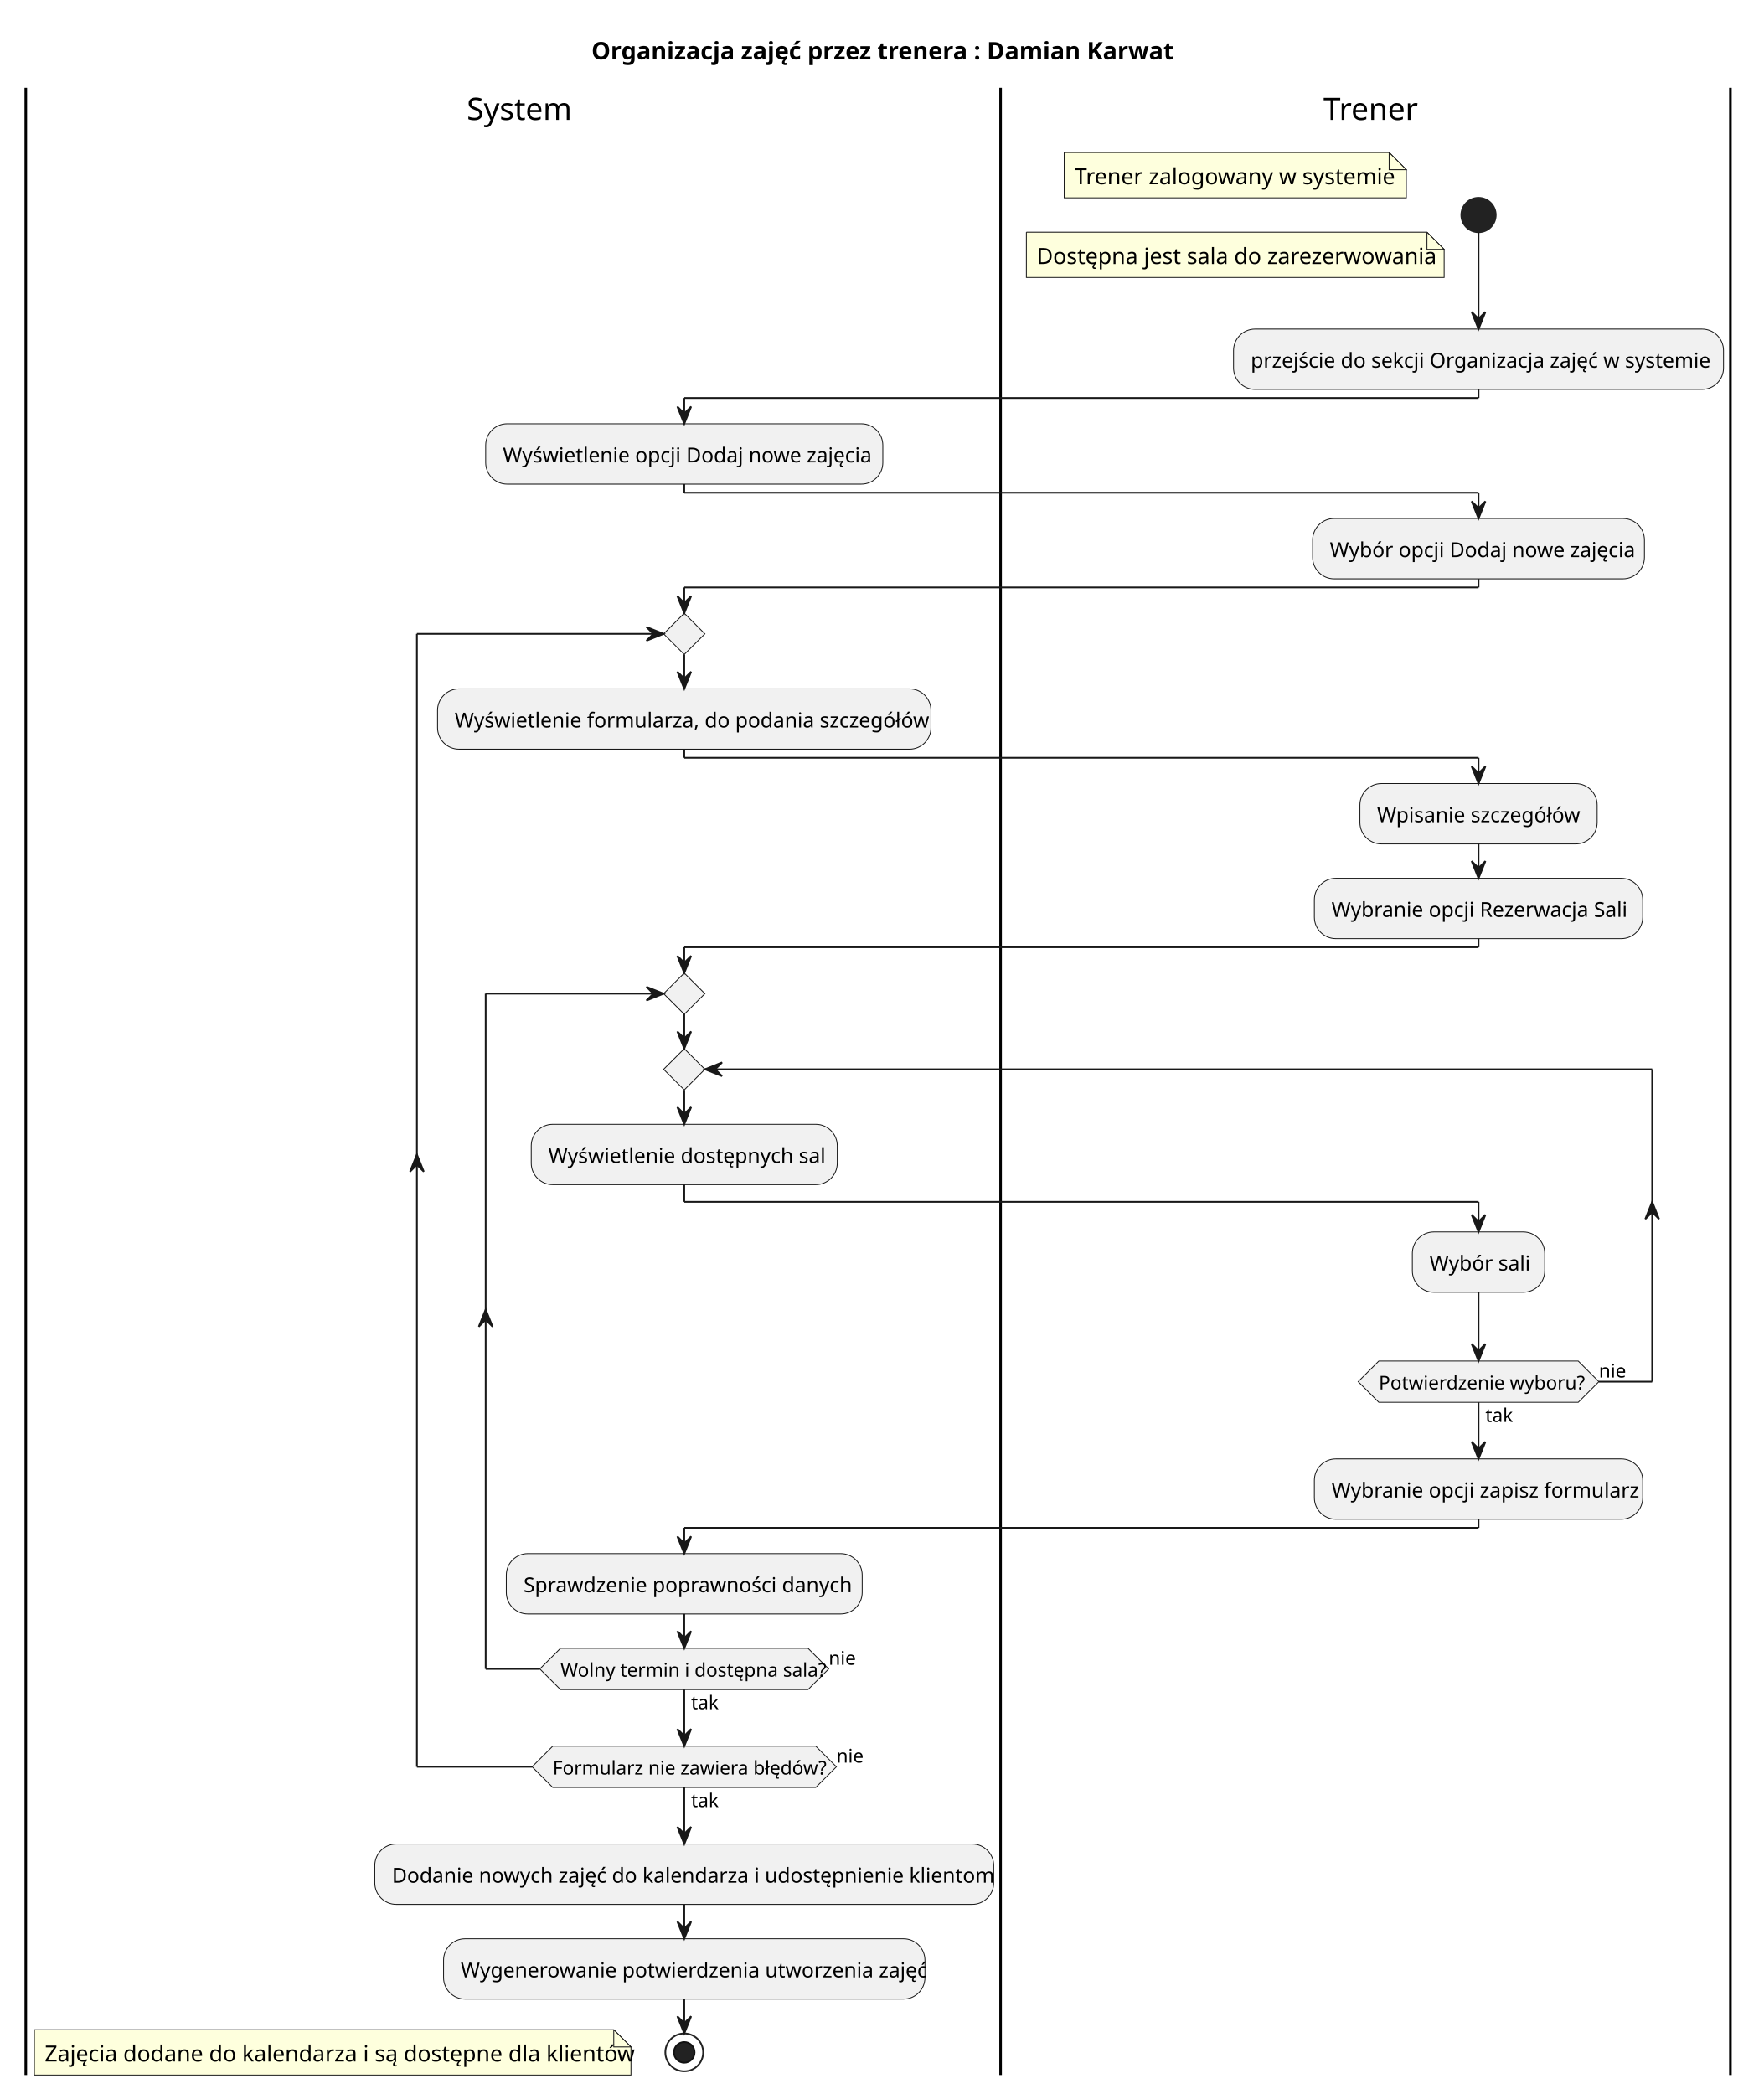
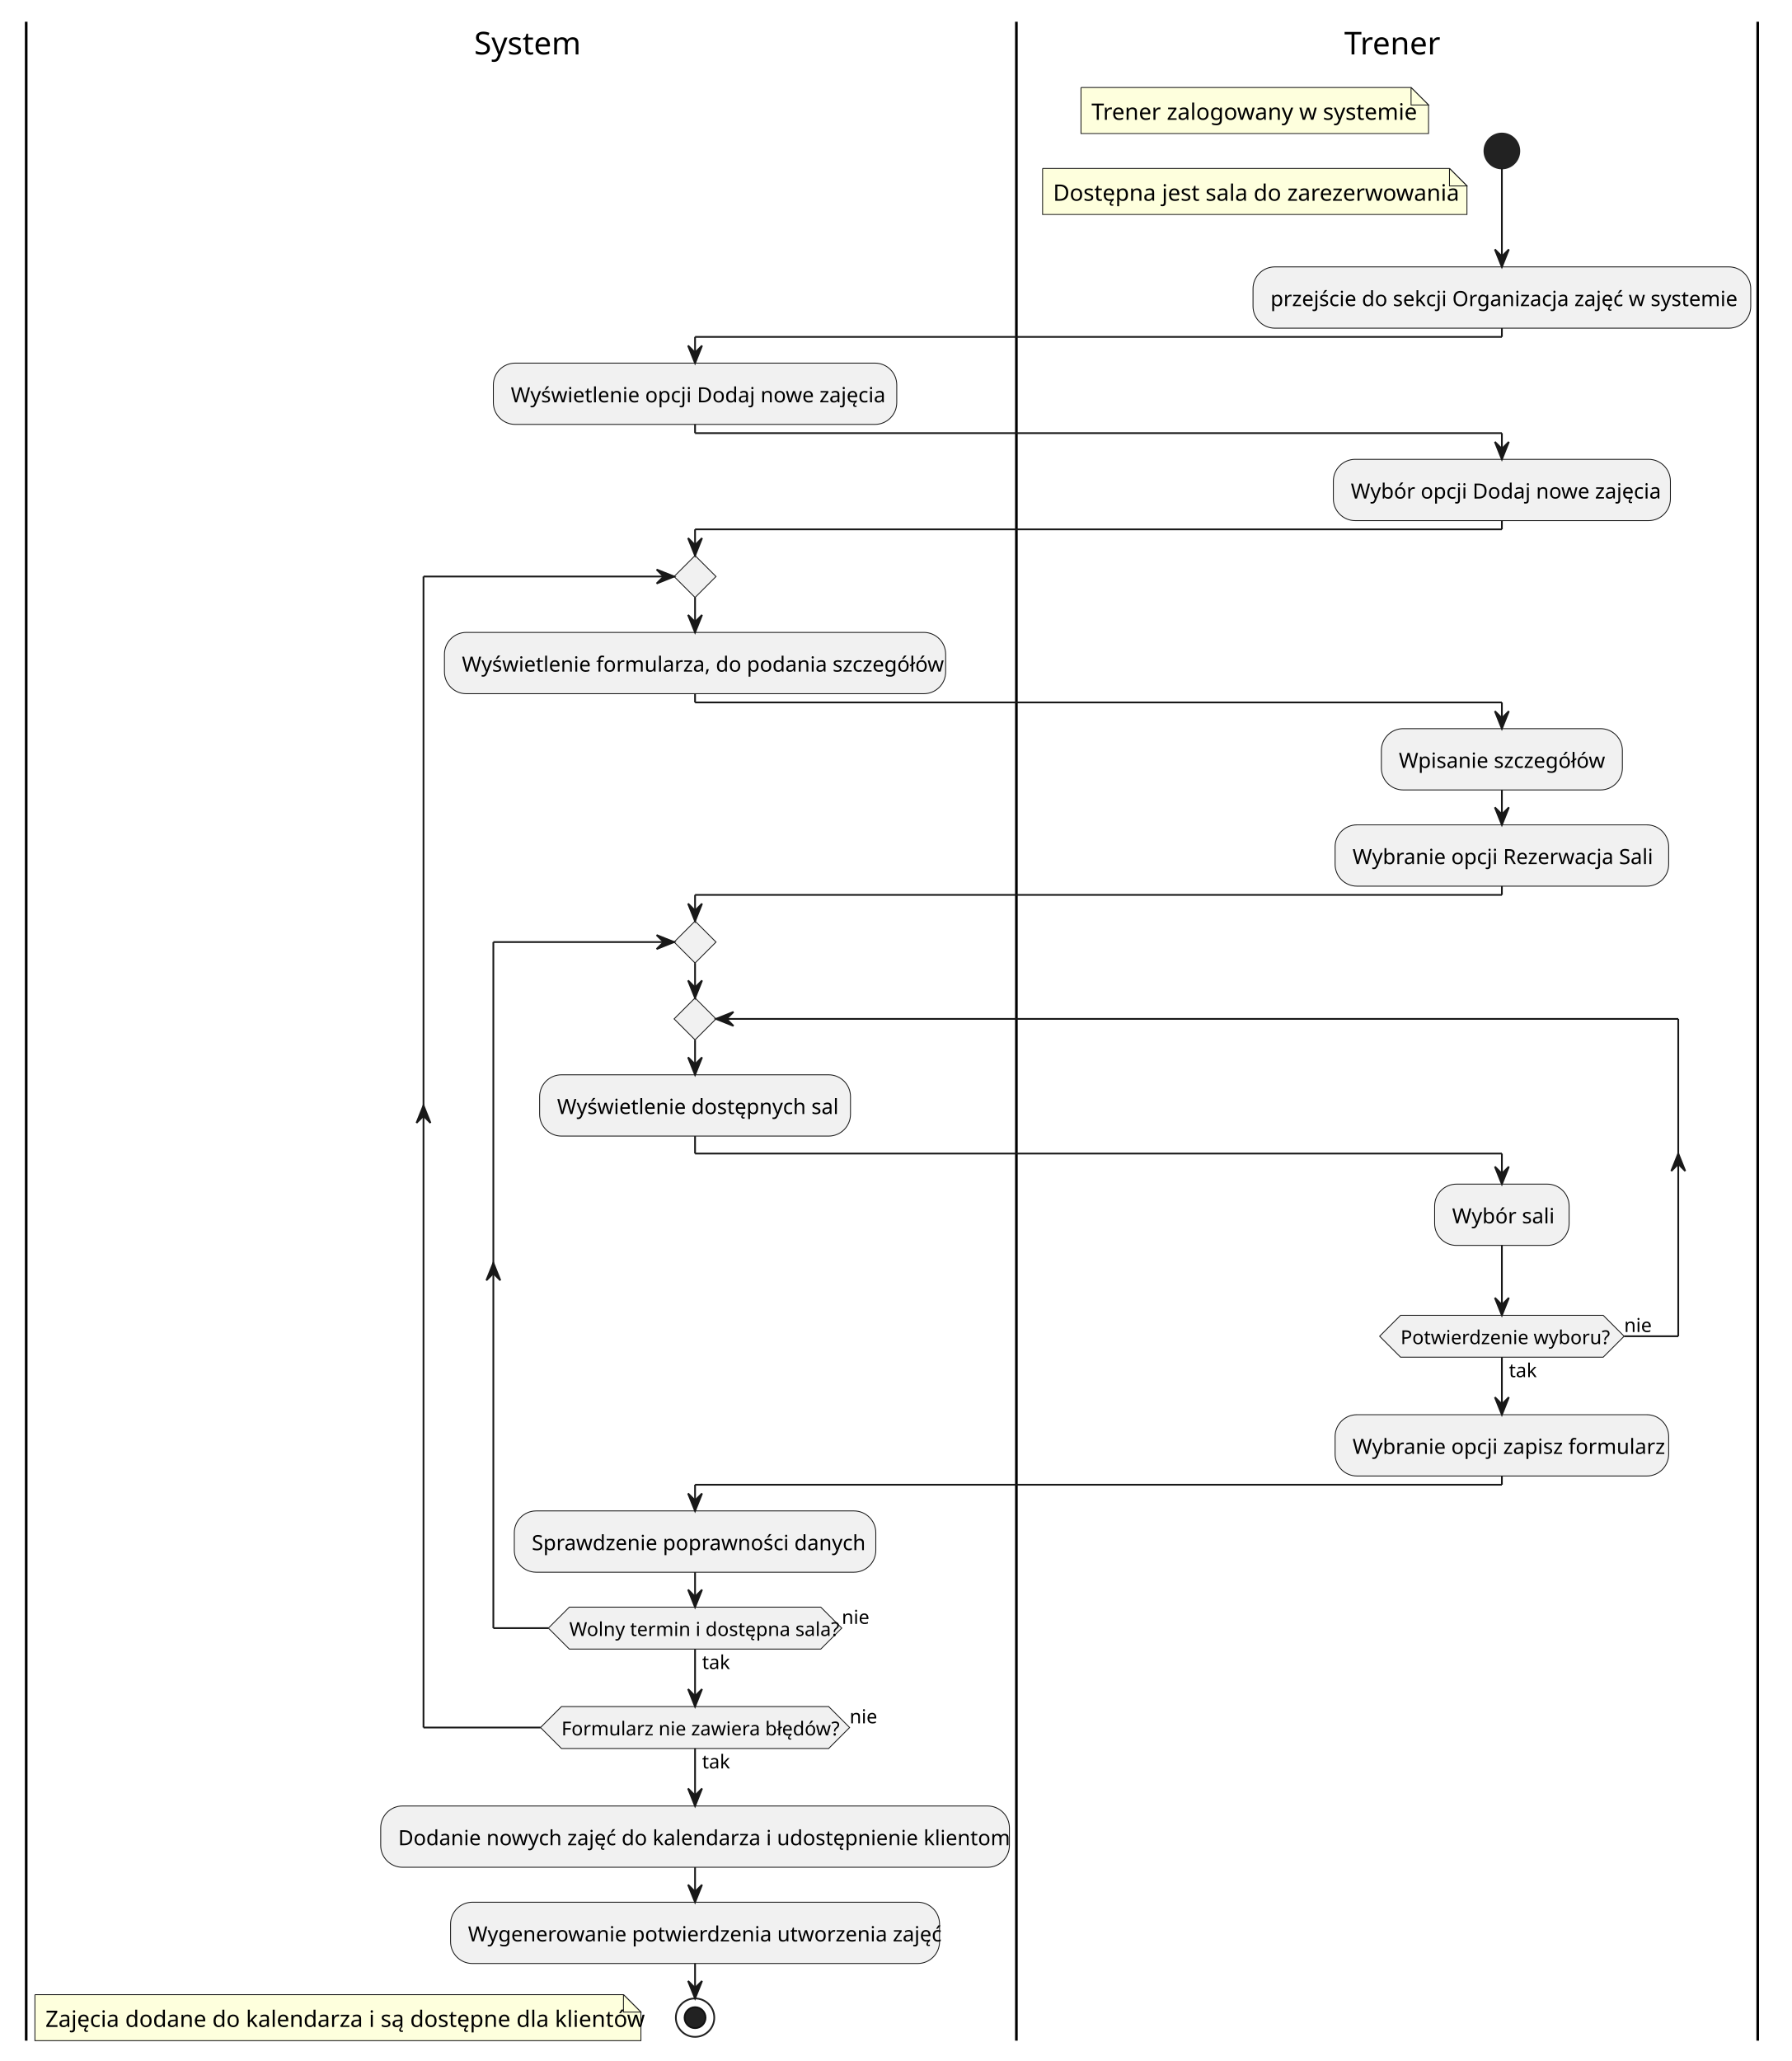
- <svg xmlns="http://www.w3.org/2000/svg" contentStyleType="text/css" height="1218px" preserveAspectRatio="none" style="width:1026px;height:1218px;background:#FFFFFF;" version="1.1" viewBox="0 0 1026 1218" width="1026px" zoomAndPan="magnify">
+ <svg xmlns="http://www.w3.org/2000/svg" contentStyleType="text/css" height="1180px" preserveAspectRatio="none" style="width:1026px;height:1180px;background:#FFFFFF;" version="1.1" viewBox="0 0 1026 1180" width="1026px" zoomAndPan="magnify">
  <defs />
  <g>
-     <text fill="#000000" font-family="sans-serif" font-size="14" font-weight="bold" lengthAdjust="spacing" textLength="335" x="344" y="34.533">Organizacja zajęć przez trenera : Damian Karwat</text>
-     <rect fill="none" height="22.641" style="stroke:none;stroke-width:1.0;" width="993" x="15" y="51.065" />
-     <rect fill="#F1F1F1" height="35.094" rx="12.5" ry="12.5" style="stroke:#181818;stroke-width:0.5;" width="231" x="282.5" y="246.502" />
-     <text fill="#000000" font-family="sans-serif" font-size="12" lengthAdjust="spacing" textLength="211" x="292.5" y="268.959">Wyświetlenie opcji Dodaj nowe zajęcia</text>
-     <rect fill="#F1F1F1" height="35.094" rx="12.5" ry="12.5" style="stroke:#181818;stroke-width:0.5;" width="287" x="254.5" y="400.69" />
-     <text fill="#000000" font-family="sans-serif" font-size="12" lengthAdjust="spacing" textLength="267" x="264.5" y="423.147">Wyświetlenie formularza, do podania szczegółów</text>
-     <rect fill="#F1F1F1" height="35.094" rx="12.5" ry="12.5" style="stroke:#181818;stroke-width:0.5;" width="178" x="309" y="653.971" />
-     <text fill="#000000" font-family="sans-serif" font-size="12" lengthAdjust="spacing" textLength="158" x="319" y="676.428">Wyświetlenie dostępnych sal</text>
-     <polygon fill="#F1F1F1" points="398,609.971,410,621.971,398,633.971,386,621.971,398,609.971" style="stroke:#181818;stroke-width:0.5;" />
-     <rect fill="#F1F1F1" height="35.094" rx="12.5" ry="12.5" style="stroke:#181818;stroke-width:0.5;" width="207" x="294.5" y="903.671" />
-     <text fill="#000000" font-family="sans-serif" font-size="12" lengthAdjust="spacing" textLength="187" x="304.5" y="926.128">Sprawdzenie poprawności danych</text>
-     <polygon fill="#F1F1F1" points="398,565.971,410,577.971,398,589.971,386,577.971,398,565.971" style="stroke:#181818;stroke-width:0.5;" />
-     <polygon fill="#F1F1F1" points="326,958.765,470,958.765,482,970.765,470,982.765,326,982.765,314,970.765,326,958.765" style="stroke:#181818;stroke-width:0.5;" />
-     <text fill="#000000" font-family="sans-serif" font-size="11" lengthAdjust="spacing" textLength="14" x="402" y="994.184">tak</text>
-     <text fill="#000000" font-family="sans-serif" font-size="11" lengthAdjust="spacing" textLength="144" x="326" y="975.266">Wolny termin i dostępna sala?</text>
-     <text fill="#000000" font-family="sans-serif" font-size="11" lengthAdjust="spacing" textLength="14" x="482" y="968.348">nie</text>
-     <polygon fill="#F1F1F1" points="398,356.69,410,368.69,398,380.69,386,368.69,398,356.69" style="stroke:#181818;stroke-width:0.5;" />
-     <polygon fill="#F1F1F1" points="321.5,1015.684,474.5,1015.684,486.5,1027.684,474.5,1039.684,321.5,1039.684,309.5,1027.684,321.5,1015.684" style="stroke:#181818;stroke-width:0.5;" />
-     <text fill="#000000" font-family="sans-serif" font-size="11" lengthAdjust="spacing" textLength="14" x="402" y="1051.102">tak</text>
-     <text fill="#000000" font-family="sans-serif" font-size="11" lengthAdjust="spacing" textLength="153" x="321.5" y="1032.185">Formularz nie zawiera błędów?</text>
-     <text fill="#000000" font-family="sans-serif" font-size="11" lengthAdjust="spacing" textLength="14" x="486.5" y="1025.267">nie</text>
-     <rect fill="#F1F1F1" height="35.094" rx="12.5" ry="12.5" style="stroke:#181818;stroke-width:0.5;" width="360" x="218" y="1072.602" />
-     <text fill="#000000" font-family="sans-serif" font-size="12" lengthAdjust="spacing" textLength="340" x="228" y="1095.06">Dodanie nowych zajęć do kalendarza i udostępnienie klientom</text>
-     <rect fill="#F1F1F1" height="35.094" rx="12.5" ry="12.5" style="stroke:#181818;stroke-width:0.5;" width="280" x="258" y="1127.696" />
-     <text fill="#000000" font-family="sans-serif" font-size="12" lengthAdjust="spacing" textLength="260" x="268" y="1150.153">Wygenerowanie potwierdzenia utworzenia zajęć</text>
-     <path d="M20,1180.614 L20,1206.966 L367,1206.966 L367,1190.614 L357,1180.614 L20,1180.614 " fill="#FEFFDD" style="stroke:#181818;stroke-width:0.5;" />
-     <path d="M357,1180.614 L357,1190.614 L367,1190.614 L357,1180.614 " fill="#FEFFDD" style="stroke:#181818;stroke-width:0.5;" />
-     <text fill="#000000" font-family="sans-serif" font-size="13" lengthAdjust="spacing" textLength="326" x="26" y="1199.109">Zajęcia dodane do kalendarza i są dostępne dla klientów</text>
-     <ellipse cx="398" cy="1193.79" fill="none" rx="11" ry="11" style="stroke:#222222;stroke-width:1.0;" />
-     <ellipse cx="398" cy="1193.79" fill="#222222" rx="6" ry="6" style="stroke:#111111;stroke-width:1.0;" />
-     <line style="stroke:#000000;stroke-width:1.5;" x1="15" x2="15" y1="51.065" y2="1206.966" />
-     <path d="M619,88.705 L619,115.057 L818,115.057 L818,98.705 L808,88.705 L619,88.705 " fill="#FEFFDD" style="stroke:#181818;stroke-width:0.5;" />
-     <path d="M808,88.705 L808,98.705 L818,98.705 L808,88.705 " fill="#FEFFDD" style="stroke:#181818;stroke-width:0.5;" />
-     <text fill="#000000" font-family="sans-serif" font-size="13" lengthAdjust="spacing" textLength="178" x="625" y="107.2">Trener zalogowany w systemie</text>
-     <path d="M597,135.057 L597,161.408 L840,161.408 L840,145.057 L830,135.057 L597,135.057 " fill="#FEFFDD" style="stroke:#181818;stroke-width:0.5;" />
-     <path d="M830,135.057 L830,145.057 L840,145.057 L830,135.057 " fill="#FEFFDD" style="stroke:#181818;stroke-width:0.5;" />
-     <text fill="#000000" font-family="sans-serif" font-size="13" lengthAdjust="spacing" textLength="222" x="603" y="153.552">Dostępna jest sala do zarezerwowania</text>
-     <ellipse cx="860" cy="125.057" fill="#222222" rx="10" ry="10" style="stroke:#222222;stroke-width:1.0;" />
-     <rect fill="#F1F1F1" height="35.094" rx="12.5" ry="12.5" style="stroke:#181818;stroke-width:0.5;" width="285" x="717.5" y="191.408" />
-     <text fill="#000000" font-family="sans-serif" font-size="12" lengthAdjust="spacing" textLength="265" x="727.5" y="213.865">przejście do sekcji Organizacja zajęć w systemie</text>
-     <rect fill="#F1F1F1" height="35.094" rx="12.5" ry="12.5" style="stroke:#181818;stroke-width:0.5;" width="193" x="763.5" y="301.596" />
-     <text fill="#000000" font-family="sans-serif" font-size="12" lengthAdjust="spacing" textLength="173" x="773.5" y="324.053">Wybór opcji Dodaj nowe zajęcia</text>
-     <rect fill="#F1F1F1" height="35.094" rx="12.5" ry="12.5" style="stroke:#181818;stroke-width:0.5;" width="138" x="791" y="455.783" />
-     <text fill="#000000" font-family="sans-serif" font-size="12" lengthAdjust="spacing" textLength="118" x="801" y="478.24">Wpisanie szczegółów</text>
-     <rect fill="#F1F1F1" height="35.094" rx="12.5" ry="12.5" style="stroke:#181818;stroke-width:0.5;" width="191" x="764.5" y="510.877" />
-     <text fill="#000000" font-family="sans-serif" font-size="12" lengthAdjust="spacing" textLength="171" x="774.5" y="533.334">Wybranie opcji Rezerwacja Sali</text>
-     <rect fill="#F1F1F1" height="35.094" rx="12.5" ry="12.5" style="stroke:#181818;stroke-width:0.5;" width="77" x="821.5" y="716.564" />
-     <text fill="#000000" font-family="sans-serif" font-size="12" lengthAdjust="spacing" textLength="57" x="831.5" y="739.021">Wybór sali</text>
-     <polygon fill="#F1F1F1" points="802,791.658,918,791.658,930,803.658,918,815.658,802,815.658,790,803.658,802,791.658" style="stroke:#181818;stroke-width:0.5;" />
-     <text fill="#000000" font-family="sans-serif" font-size="11" lengthAdjust="spacing" textLength="14" x="864" y="827.077">tak</text>
-     <text fill="#000000" font-family="sans-serif" font-size="11" lengthAdjust="spacing" textLength="116" x="802" y="808.159">Potwierdzenie wyboru?</text>
-     <text fill="#000000" font-family="sans-serif" font-size="11" lengthAdjust="spacing" textLength="14" x="930" y="801.241">nie</text>
-     <rect fill="#F1F1F1" height="35.094" rx="12.5" ry="12.5" style="stroke:#181818;stroke-width:0.5;" width="191" x="764.5" y="848.577" />
-     <text fill="#000000" font-family="sans-serif" font-size="12" lengthAdjust="spacing" textLength="171" x="774.5" y="871.034">Wybranie opcji zapisz formularz</text>
-     <line style="stroke:#000000;stroke-width:1.5;" x1="582" x2="582" y1="51.065" y2="1206.966" />
-     <line style="stroke:#000000;stroke-width:1.5;" x1="1006.5" x2="1006.5" y1="51.065" y2="1206.966" />
-     <line style="stroke:#181818;stroke-width:1.0;" x1="398" x2="398" y1="633.971" y2="653.971" />
-     <polygon fill="#181818" points="394,643.971,398,653.971,402,643.971,398,647.971" style="stroke:#181818;stroke-width:1.0;" />
-     <line style="stroke:#181818;stroke-width:1.0;" x1="398" x2="398" y1="589.971" y2="609.971" />
-     <polygon fill="#181818" points="394,599.971,398,609.971,402,599.971,398,603.971" style="stroke:#181818;stroke-width:1.0;" />
-     <line style="stroke:#181818;stroke-width:1.0;" x1="314" x2="282.5" y1="970.765" y2="970.765" />
-     <polygon fill="#181818" points="278.5,771.658,282.5,761.658,286.5,771.658,282.5,767.658" style="stroke:#181818;stroke-width:1.0;" />
-     <line style="stroke:#181818;stroke-width:1.0;" x1="282.5" x2="282.5" y1="577.971" y2="970.765" />
-     <line style="stroke:#181818;stroke-width:1.0;" x1="282.5" x2="386" y1="577.971" y2="577.971" />
-     <polygon fill="#181818" points="376,573.971,386,577.971,376,581.971,380,577.971" style="stroke:#181818;stroke-width:1.0;" />
-     <line style="stroke:#181818;stroke-width:1.0;" x1="398" x2="398" y1="938.765" y2="958.765" />
-     <polygon fill="#181818" points="394,948.765,398,958.765,402,948.765,398,952.765" style="stroke:#181818;stroke-width:1.0;" />
-     <line style="stroke:#181818;stroke-width:1.0;" x1="398" x2="398" y1="380.69" y2="400.69" />
-     <polygon fill="#181818" points="394,390.69,398,400.69,402,390.69,398,394.69" style="stroke:#181818;stroke-width:1.0;" />
-     <line style="stroke:#181818;stroke-width:1.0;" x1="309.5" x2="242.5" y1="1027.684" y2="1027.684" />
-     <polygon fill="#181818" points="238.5,681.518,242.5,671.518,246.5,681.518,242.5,677.518" style="stroke:#181818;stroke-width:1.0;" />
-     <line style="stroke:#181818;stroke-width:1.0;" x1="242.5" x2="242.5" y1="368.69" y2="1027.684" />
-     <line style="stroke:#181818;stroke-width:1.0;" x1="242.5" x2="386" y1="368.69" y2="368.69" />
-     <polygon fill="#181818" points="376,364.69,386,368.69,376,372.69,380,368.69" style="stroke:#181818;stroke-width:1.0;" />
-     <line style="stroke:#181818;stroke-width:1.0;" x1="398" x2="398" y1="982.765" y2="1015.684" />
-     <polygon fill="#181818" points="394,1005.684,398,1015.684,402,1005.684,398,1009.684" style="stroke:#181818;stroke-width:1.0;" />
-     <line style="stroke:#181818;stroke-width:1.0;" x1="398" x2="398" y1="1039.684" y2="1072.602" />
-     <polygon fill="#181818" points="394,1062.602,398,1072.602,402,1062.602,398,1066.602" style="stroke:#181818;stroke-width:1.0;" />
-     <line style="stroke:#181818;stroke-width:1.0;" x1="398" x2="398" y1="1107.696" y2="1127.696" />
-     <polygon fill="#181818" points="394,1117.696,398,1127.696,402,1117.696,398,1121.696" style="stroke:#181818;stroke-width:1.0;" />
-     <line style="stroke:#181818;stroke-width:1.0;" x1="398" x2="398" y1="1162.79" y2="1182.79" />
-     <polygon fill="#181818" points="394,1172.79,398,1182.79,402,1172.79,398,1176.79" style="stroke:#181818;stroke-width:1.0;" />
-     <line style="stroke:#181818;stroke-width:1.0;" x1="860" x2="860" y1="135.057" y2="191.408" />
-     <polygon fill="#181818" points="856,181.408,860,191.408,864,181.408,860,185.408" style="stroke:#181818;stroke-width:1.0;" />
-     <line style="stroke:#181818;stroke-width:1.0;" x1="860" x2="860" y1="490.877" y2="510.877" />
-     <polygon fill="#181818" points="856,500.877,860,510.877,864,500.877,860,504.877" style="stroke:#181818;stroke-width:1.0;" />
-     <line style="stroke:#181818;stroke-width:1.0;" x1="860" x2="860" y1="751.658" y2="791.658" />
-     <polygon fill="#181818" points="856,781.658,860,791.658,864,781.658,860,785.658" style="stroke:#181818;stroke-width:1.0;" />
-     <line style="stroke:#181818;stroke-width:1.0;" x1="860" x2="860" y1="815.658" y2="848.577" />
-     <polygon fill="#181818" points="856,838.577,860,848.577,864,838.577,860,842.577" style="stroke:#181818;stroke-width:1.0;" />
-     <line style="stroke:#181818;stroke-width:1.0;" x1="860" x2="860" y1="226.502" y2="231.502" />
-     <line style="stroke:#181818;stroke-width:1.0;" x1="860" x2="398" y1="231.502" y2="231.502" />
-     <line style="stroke:#181818;stroke-width:1.0;" x1="398" x2="398" y1="231.502" y2="246.502" />
-     <polygon fill="#181818" points="394,236.502,398,246.502,402,236.502,398,240.502" style="stroke:#181818;stroke-width:1.0;" />
-     <line style="stroke:#181818;stroke-width:1.0;" x1="398" x2="398" y1="281.596" y2="286.596" />
-     <line style="stroke:#181818;stroke-width:1.0;" x1="398" x2="860" y1="286.596" y2="286.596" />
-     <line style="stroke:#181818;stroke-width:1.0;" x1="860" x2="860" y1="286.596" y2="301.596" />
-     <polygon fill="#181818" points="856,291.596,860,301.596,864,291.596,860,295.596" style="stroke:#181818;stroke-width:1.0;" />
-     <line style="stroke:#181818;stroke-width:1.0;" x1="398" x2="398" y1="435.783" y2="440.783" />
-     <line style="stroke:#181818;stroke-width:1.0;" x1="398" x2="860" y1="440.783" y2="440.783" />
-     <line style="stroke:#181818;stroke-width:1.0;" x1="860" x2="860" y1="440.783" y2="455.783" />
-     <polygon fill="#181818" points="856,445.783,860,455.783,864,445.783,860,449.783" style="stroke:#181818;stroke-width:1.0;" />
-     <line style="stroke:#181818;stroke-width:1.0;" x1="398" x2="398" y1="689.064" y2="699.064" />
-     <line style="stroke:#181818;stroke-width:1.0;" x1="398" x2="860" y1="699.064" y2="699.064" />
-     <line style="stroke:#181818;stroke-width:1.0;" x1="860" x2="860" y1="699.064" y2="716.564" />
-     <polygon fill="#181818" points="856,706.564,860,716.564,864,706.564,860,710.564" style="stroke:#181818;stroke-width:1.0;" />
-     <line style="stroke:#181818;stroke-width:1.0;" x1="930" x2="961" y1="803.658" y2="803.658" />
-     <polygon fill="#181818" points="957,709.064,961,699.064,965,709.064,961,705.064" style="stroke:#181818;stroke-width:1.0;" />
-     <line style="stroke:#181818;stroke-width:1.0;" x1="961" x2="961" y1="621.971" y2="803.658" />
-     <line style="stroke:#181818;stroke-width:1.0;" x1="961" x2="410" y1="621.971" y2="621.971" />
-     <polygon fill="#181818" points="420,617.971,410,621.971,420,625.971,416,621.971" style="stroke:#181818;stroke-width:1.0;" />
-     <line style="stroke:#181818;stroke-width:1.0;" x1="860" x2="860" y1="883.671" y2="888.671" />
-     <line style="stroke:#181818;stroke-width:1.0;" x1="860" x2="398" y1="888.671" y2="888.671" />
-     <line style="stroke:#181818;stroke-width:1.0;" x1="398" x2="398" y1="888.671" y2="903.671" />
-     <polygon fill="#181818" points="394,893.671,398,903.671,402,893.671,398,897.671" style="stroke:#181818;stroke-width:1.0;" />
-     <line style="stroke:#181818;stroke-width:1.0;" x1="860" x2="860" y1="545.971" y2="550.971" />
-     <line style="stroke:#181818;stroke-width:1.0;" x1="860" x2="398" y1="550.971" y2="550.971" />
-     <line style="stroke:#181818;stroke-width:1.0;" x1="398" x2="398" y1="550.971" y2="565.971" />
-     <polygon fill="#181818" points="394,555.971,398,565.971,402,555.971,398,559.971" style="stroke:#181818;stroke-width:1.0;" />
-     <line style="stroke:#181818;stroke-width:1.0;" x1="860" x2="860" y1="336.69" y2="341.69" />
-     <line style="stroke:#181818;stroke-width:1.0;" x1="860" x2="398" y1="341.69" y2="341.69" />
-     <line style="stroke:#181818;stroke-width:1.0;" x1="398" x2="398" y1="341.69" y2="356.69" />
-     <polygon fill="#181818" points="394,346.69,398,356.69,402,346.69,398,350.69" style="stroke:#181818;stroke-width:1.0;" />
-     <text fill="#000000" font-family="sans-serif" font-size="18" lengthAdjust="spacing" textLength="59" x="271.5" y="69.75">System</text>
-     <text fill="#000000" font-family="sans-serif" font-size="18" lengthAdjust="spacing" textLength="54" x="769.75" y="69.75">Trener</text>
+     <rect fill="none" height="22.641" style="stroke:none;stroke-width:1.0;" width="993" x="15" y="12.455" />
+     <rect fill="#F1F1F1" height="35.094" rx="12.5" ry="12.5" style="stroke:#181818;stroke-width:0.5;" width="231" x="282.5" y="207.893" />
+     <text fill="#000000" font-family="sans-serif" font-size="12" lengthAdjust="spacing" textLength="211" x="292.5" y="230.35">Wyświetlenie opcji Dodaj nowe zajęcia</text>
+     <rect fill="#F1F1F1" height="35.094" rx="12.5" ry="12.5" style="stroke:#181818;stroke-width:0.5;" width="287" x="254.5" y="362.08" />
+     <text fill="#000000" font-family="sans-serif" font-size="12" lengthAdjust="spacing" textLength="267" x="264.5" y="384.537">Wyświetlenie formularza, do podania szczegółów</text>
+     <rect fill="#F1F1F1" height="35.094" rx="12.5" ry="12.5" style="stroke:#181818;stroke-width:0.5;" width="178" x="309" y="615.361" />
+     <text fill="#000000" font-family="sans-serif" font-size="12" lengthAdjust="spacing" textLength="158" x="319" y="637.818">Wyświetlenie dostępnych sal</text>
+     <polygon fill="#F1F1F1" points="398,571.361,410,583.361,398,595.361,386,583.361,398,571.361" style="stroke:#181818;stroke-width:0.5;" />
+     <rect fill="#F1F1F1" height="35.094" rx="12.5" ry="12.5" style="stroke:#181818;stroke-width:0.5;" width="207" x="294.5" y="865.062" />
+     <text fill="#000000" font-family="sans-serif" font-size="12" lengthAdjust="spacing" textLength="187" x="304.5" y="887.519">Sprawdzenie poprawności danych</text>
+     <polygon fill="#F1F1F1" points="398,527.361,410,539.361,398,551.361,386,539.361,398,527.361" style="stroke:#181818;stroke-width:0.5;" />
+     <polygon fill="#F1F1F1" points="326,920.155,470,920.155,482,932.155,470,944.155,326,944.155,314,932.155,326,920.155" style="stroke:#181818;stroke-width:0.5;" />
+     <text fill="#000000" font-family="sans-serif" font-size="11" lengthAdjust="spacing" textLength="14" x="402" y="955.574">tak</text>
+     <text fill="#000000" font-family="sans-serif" font-size="11" lengthAdjust="spacing" textLength="144" x="326" y="936.656">Wolny termin i dostępna sala?</text>
+     <text fill="#000000" font-family="sans-serif" font-size="11" lengthAdjust="spacing" textLength="14" x="482" y="929.738">nie</text>
+     <polygon fill="#F1F1F1" points="398,318.08,410,330.08,398,342.08,386,330.08,398,318.08" style="stroke:#181818;stroke-width:0.5;" />
+     <polygon fill="#F1F1F1" points="321.5,977.074,474.5,977.074,486.5,989.074,474.5,1001.074,321.5,1001.074,309.5,989.074,321.5,977.074" style="stroke:#181818;stroke-width:0.5;" />
+     <text fill="#000000" font-family="sans-serif" font-size="11" lengthAdjust="spacing" textLength="14" x="402" y="1012.493">tak</text>
+     <text fill="#000000" font-family="sans-serif" font-size="11" lengthAdjust="spacing" textLength="153" x="321.5" y="993.575">Formularz nie zawiera błędów?</text>
+     <text fill="#000000" font-family="sans-serif" font-size="11" lengthAdjust="spacing" textLength="14" x="486.5" y="986.657">nie</text>
+     <rect fill="#F1F1F1" height="35.094" rx="12.5" ry="12.5" style="stroke:#181818;stroke-width:0.5;" width="360" x="218" y="1033.993" />
+     <text fill="#000000" font-family="sans-serif" font-size="12" lengthAdjust="spacing" textLength="340" x="228" y="1056.45">Dodanie nowych zajęć do kalendarza i udostępnienie klientom</text>
+     <rect fill="#F1F1F1" height="35.094" rx="12.5" ry="12.5" style="stroke:#181818;stroke-width:0.5;" width="280" x="258" y="1089.087" />
+     <text fill="#000000" font-family="sans-serif" font-size="12" lengthAdjust="spacing" textLength="260" x="268" y="1111.544">Wygenerowanie potwierdzenia utworzenia zajęć</text>
+     <path d="M20,1142.005 L20,1168.356 L367,1168.356 L367,1152.005 L357,1142.005 L20,1142.005 " fill="#FEFFDD" style="stroke:#181818;stroke-width:0.5;" />
+     <path d="M357,1142.005 L357,1152.005 L367,1152.005 L357,1142.005 " fill="#FEFFDD" style="stroke:#181818;stroke-width:0.5;" />
+     <text fill="#000000" font-family="sans-serif" font-size="13" lengthAdjust="spacing" textLength="326" x="26" y="1160.5">Zajęcia dodane do kalendarza i są dostępne dla klientów</text>
+     <ellipse cx="398" cy="1155.181" fill="none" rx="11" ry="11" style="stroke:#222222;stroke-width:1.0;" />
+     <ellipse cx="398" cy="1155.181" fill="#222222" rx="6" ry="6" style="stroke:#111111;stroke-width:1.0;" />
+     <line style="stroke:#000000;stroke-width:1.5;" x1="15" x2="15" y1="12.455" y2="1168.356" />
+     <path d="M619,50.096 L619,76.447 L818,76.447 L818,60.096 L808,50.096 L619,50.096 " fill="#FEFFDD" style="stroke:#181818;stroke-width:0.5;" />
+     <path d="M808,50.096 L808,60.096 L818,60.096 L808,50.096 " fill="#FEFFDD" style="stroke:#181818;stroke-width:0.5;" />
+     <text fill="#000000" font-family="sans-serif" font-size="13" lengthAdjust="spacing" textLength="178" x="625" y="68.591">Trener zalogowany w systemie</text>
+     <path d="M597,96.447 L597,122.799 L840,122.799 L840,106.447 L830,96.447 L597,96.447 " fill="#FEFFDD" style="stroke:#181818;stroke-width:0.5;" />
+     <path d="M830,96.447 L830,106.447 L840,106.447 L830,96.447 " fill="#FEFFDD" style="stroke:#181818;stroke-width:0.5;" />
+     <text fill="#000000" font-family="sans-serif" font-size="13" lengthAdjust="spacing" textLength="222" x="603" y="114.942">Dostępna jest sala do zarezerwowania</text>
+     <ellipse cx="860" cy="86.447" fill="#222222" rx="10" ry="10" style="stroke:#222222;stroke-width:1.0;" />
+     <rect fill="#F1F1F1" height="35.094" rx="12.5" ry="12.5" style="stroke:#181818;stroke-width:0.5;" width="285" x="717.5" y="152.799" />
+     <text fill="#000000" font-family="sans-serif" font-size="12" lengthAdjust="spacing" textLength="265" x="727.5" y="175.256">przejście do sekcji Organizacja zajęć w systemie</text>
+     <rect fill="#F1F1F1" height="35.094" rx="12.5" ry="12.5" style="stroke:#181818;stroke-width:0.5;" width="193" x="763.5" y="262.986" />
+     <text fill="#000000" font-family="sans-serif" font-size="12" lengthAdjust="spacing" textLength="173" x="773.5" y="285.443">Wybór opcji Dodaj nowe zajęcia</text>
+     <rect fill="#F1F1F1" height="35.094" rx="12.5" ry="12.5" style="stroke:#181818;stroke-width:0.5;" width="138" x="791" y="417.174" />
+     <text fill="#000000" font-family="sans-serif" font-size="12" lengthAdjust="spacing" textLength="118" x="801" y="439.631">Wpisanie szczegółów</text>
+     <rect fill="#F1F1F1" height="35.094" rx="12.5" ry="12.5" style="stroke:#181818;stroke-width:0.5;" width="191" x="764.5" y="472.268" />
+     <text fill="#000000" font-family="sans-serif" font-size="12" lengthAdjust="spacing" textLength="171" x="774.5" y="494.725">Wybranie opcji Rezerwacja Sali</text>
+     <rect fill="#F1F1F1" height="35.094" rx="12.5" ry="12.5" style="stroke:#181818;stroke-width:0.5;" width="77" x="821.5" y="677.955" />
+     <text fill="#000000" font-family="sans-serif" font-size="12" lengthAdjust="spacing" textLength="57" x="831.5" y="700.412">Wybór sali</text>
+     <polygon fill="#F1F1F1" points="802,753.049,918,753.049,930,765.049,918,777.049,802,777.049,790,765.049,802,753.049" style="stroke:#181818;stroke-width:0.5;" />
+     <text fill="#000000" font-family="sans-serif" font-size="11" lengthAdjust="spacing" textLength="14" x="864" y="788.468">tak</text>
+     <text fill="#000000" font-family="sans-serif" font-size="11" lengthAdjust="spacing" textLength="116" x="802" y="769.55">Potwierdzenie wyboru?</text>
+     <text fill="#000000" font-family="sans-serif" font-size="11" lengthAdjust="spacing" textLength="14" x="930" y="762.632">nie</text>
+     <rect fill="#F1F1F1" height="35.094" rx="12.5" ry="12.5" style="stroke:#181818;stroke-width:0.5;" width="191" x="764.5" y="809.968" />
+     <text fill="#000000" font-family="sans-serif" font-size="12" lengthAdjust="spacing" textLength="171" x="774.5" y="832.425">Wybranie opcji zapisz formularz</text>
+     <line style="stroke:#000000;stroke-width:1.5;" x1="582" x2="582" y1="12.455" y2="1168.356" />
+     <line style="stroke:#000000;stroke-width:1.5;" x1="1006.5" x2="1006.5" y1="12.455" y2="1168.356" />
+     <line style="stroke:#181818;stroke-width:1.0;" x1="398" x2="398" y1="595.361" y2="615.361" />
+     <polygon fill="#181818" points="394,605.361,398,615.361,402,605.361,398,609.361" style="stroke:#181818;stroke-width:1.0;" />
+     <line style="stroke:#181818;stroke-width:1.0;" x1="398" x2="398" y1="551.361" y2="571.361" />
+     <polygon fill="#181818" points="394,561.361,398,571.361,402,561.361,398,565.361" style="stroke:#181818;stroke-width:1.0;" />
+     <line style="stroke:#181818;stroke-width:1.0;" x1="314" x2="282.5" y1="932.155" y2="932.155" />
+     <polygon fill="#181818" points="278.5,733.049,282.5,723.049,286.5,733.049,282.5,729.049" style="stroke:#181818;stroke-width:1.0;" />
+     <line style="stroke:#181818;stroke-width:1.0;" x1="282.5" x2="282.5" y1="539.361" y2="932.155" />
+     <line style="stroke:#181818;stroke-width:1.0;" x1="282.5" x2="386" y1="539.361" y2="539.361" />
+     <polygon fill="#181818" points="376,535.361,386,539.361,376,543.361,380,539.361" style="stroke:#181818;stroke-width:1.0;" />
+     <line style="stroke:#181818;stroke-width:1.0;" x1="398" x2="398" y1="900.155" y2="920.155" />
+     <polygon fill="#181818" points="394,910.155,398,920.155,402,910.155,398,914.155" style="stroke:#181818;stroke-width:1.0;" />
+     <line style="stroke:#181818;stroke-width:1.0;" x1="398" x2="398" y1="342.08" y2="362.08" />
+     <polygon fill="#181818" points="394,352.08,398,362.08,402,352.08,398,356.08" style="stroke:#181818;stroke-width:1.0;" />
+     <line style="stroke:#181818;stroke-width:1.0;" x1="309.5" x2="242.5" y1="989.074" y2="989.074" />
+     <polygon fill="#181818" points="238.5,642.908,242.5,632.908,246.5,642.908,242.5,638.908" style="stroke:#181818;stroke-width:1.0;" />
+     <line style="stroke:#181818;stroke-width:1.0;" x1="242.5" x2="242.5" y1="330.08" y2="989.074" />
+     <line style="stroke:#181818;stroke-width:1.0;" x1="242.5" x2="386" y1="330.08" y2="330.08" />
+     <polygon fill="#181818" points="376,326.08,386,330.08,376,334.08,380,330.08" style="stroke:#181818;stroke-width:1.0;" />
+     <line style="stroke:#181818;stroke-width:1.0;" x1="398" x2="398" y1="944.155" y2="977.074" />
+     <polygon fill="#181818" points="394,967.074,398,977.074,402,967.074,398,971.074" style="stroke:#181818;stroke-width:1.0;" />
+     <line style="stroke:#181818;stroke-width:1.0;" x1="398" x2="398" y1="1001.074" y2="1033.993" />
+     <polygon fill="#181818" points="394,1023.993,398,1033.993,402,1023.993,398,1027.993" style="stroke:#181818;stroke-width:1.0;" />
+     <line style="stroke:#181818;stroke-width:1.0;" x1="398" x2="398" y1="1069.087" y2="1089.087" />
+     <polygon fill="#181818" points="394,1079.087,398,1089.087,402,1079.087,398,1083.087" style="stroke:#181818;stroke-width:1.0;" />
+     <line style="stroke:#181818;stroke-width:1.0;" x1="398" x2="398" y1="1124.181" y2="1144.181" />
+     <polygon fill="#181818" points="394,1134.181,398,1144.181,402,1134.181,398,1138.181" style="stroke:#181818;stroke-width:1.0;" />
+     <line style="stroke:#181818;stroke-width:1.0;" x1="860" x2="860" y1="96.447" y2="152.799" />
+     <polygon fill="#181818" points="856,142.799,860,152.799,864,142.799,860,146.799" style="stroke:#181818;stroke-width:1.0;" />
+     <line style="stroke:#181818;stroke-width:1.0;" x1="860" x2="860" y1="452.268" y2="472.268" />
+     <polygon fill="#181818" points="856,462.268,860,472.268,864,462.268,860,466.268" style="stroke:#181818;stroke-width:1.0;" />
+     <line style="stroke:#181818;stroke-width:1.0;" x1="860" x2="860" y1="713.049" y2="753.049" />
+     <polygon fill="#181818" points="856,743.049,860,753.049,864,743.049,860,747.049" style="stroke:#181818;stroke-width:1.0;" />
+     <line style="stroke:#181818;stroke-width:1.0;" x1="860" x2="860" y1="777.049" y2="809.968" />
+     <polygon fill="#181818" points="856,799.968,860,809.968,864,799.968,860,803.968" style="stroke:#181818;stroke-width:1.0;" />
+     <line style="stroke:#181818;stroke-width:1.0;" x1="860" x2="860" y1="187.893" y2="192.893" />
+     <line style="stroke:#181818;stroke-width:1.0;" x1="860" x2="398" y1="192.893" y2="192.893" />
+     <line style="stroke:#181818;stroke-width:1.0;" x1="398" x2="398" y1="192.893" y2="207.893" />
+     <polygon fill="#181818" points="394,197.893,398,207.893,402,197.893,398,201.893" style="stroke:#181818;stroke-width:1.0;" />
+     <line style="stroke:#181818;stroke-width:1.0;" x1="398" x2="398" y1="242.986" y2="247.986" />
+     <line style="stroke:#181818;stroke-width:1.0;" x1="398" x2="860" y1="247.986" y2="247.986" />
+     <line style="stroke:#181818;stroke-width:1.0;" x1="860" x2="860" y1="247.986" y2="262.986" />
+     <polygon fill="#181818" points="856,252.986,860,262.986,864,252.986,860,256.986" style="stroke:#181818;stroke-width:1.0;" />
+     <line style="stroke:#181818;stroke-width:1.0;" x1="398" x2="398" y1="397.174" y2="402.174" />
+     <line style="stroke:#181818;stroke-width:1.0;" x1="398" x2="860" y1="402.174" y2="402.174" />
+     <line style="stroke:#181818;stroke-width:1.0;" x1="860" x2="860" y1="402.174" y2="417.174" />
+     <polygon fill="#181818" points="856,407.174,860,417.174,864,407.174,860,411.174" style="stroke:#181818;stroke-width:1.0;" />
+     <line style="stroke:#181818;stroke-width:1.0;" x1="398" x2="398" y1="650.455" y2="660.455" />
+     <line style="stroke:#181818;stroke-width:1.0;" x1="398" x2="860" y1="660.455" y2="660.455" />
+     <line style="stroke:#181818;stroke-width:1.0;" x1="860" x2="860" y1="660.455" y2="677.955" />
+     <polygon fill="#181818" points="856,667.955,860,677.955,864,667.955,860,671.955" style="stroke:#181818;stroke-width:1.0;" />
+     <line style="stroke:#181818;stroke-width:1.0;" x1="930" x2="961" y1="765.049" y2="765.049" />
+     <polygon fill="#181818" points="957,670.455,961,660.455,965,670.455,961,666.455" style="stroke:#181818;stroke-width:1.0;" />
+     <line style="stroke:#181818;stroke-width:1.0;" x1="961" x2="961" y1="583.361" y2="765.049" />
+     <line style="stroke:#181818;stroke-width:1.0;" x1="961" x2="410" y1="583.361" y2="583.361" />
+     <polygon fill="#181818" points="420,579.361,410,583.361,420,587.361,416,583.361" style="stroke:#181818;stroke-width:1.0;" />
+     <line style="stroke:#181818;stroke-width:1.0;" x1="860" x2="860" y1="845.062" y2="850.062" />
+     <line style="stroke:#181818;stroke-width:1.0;" x1="860" x2="398" y1="850.062" y2="850.062" />
+     <line style="stroke:#181818;stroke-width:1.0;" x1="398" x2="398" y1="850.062" y2="865.062" />
+     <polygon fill="#181818" points="394,855.062,398,865.062,402,855.062,398,859.062" style="stroke:#181818;stroke-width:1.0;" />
+     <line style="stroke:#181818;stroke-width:1.0;" x1="860" x2="860" y1="507.361" y2="512.361" />
+     <line style="stroke:#181818;stroke-width:1.0;" x1="860" x2="398" y1="512.361" y2="512.361" />
+     <line style="stroke:#181818;stroke-width:1.0;" x1="398" x2="398" y1="512.361" y2="527.361" />
+     <polygon fill="#181818" points="394,517.361,398,527.361,402,517.361,398,521.361" style="stroke:#181818;stroke-width:1.0;" />
+     <line style="stroke:#181818;stroke-width:1.0;" x1="860" x2="860" y1="298.08" y2="303.08" />
+     <line style="stroke:#181818;stroke-width:1.0;" x1="860" x2="398" y1="303.08" y2="303.08" />
+     <line style="stroke:#181818;stroke-width:1.0;" x1="398" x2="398" y1="303.08" y2="318.08" />
+     <polygon fill="#181818" points="394,308.08,398,318.08,402,308.08,398,312.08" style="stroke:#181818;stroke-width:1.0;" />
+     <text fill="#000000" font-family="sans-serif" font-size="18" lengthAdjust="spacing" textLength="59" x="271.5" y="31.141">System</text>
+     <text fill="#000000" font-family="sans-serif" font-size="18" lengthAdjust="spacing" textLength="54" x="769.75" y="31.141">Trener</text>
  </g>
</svg>
